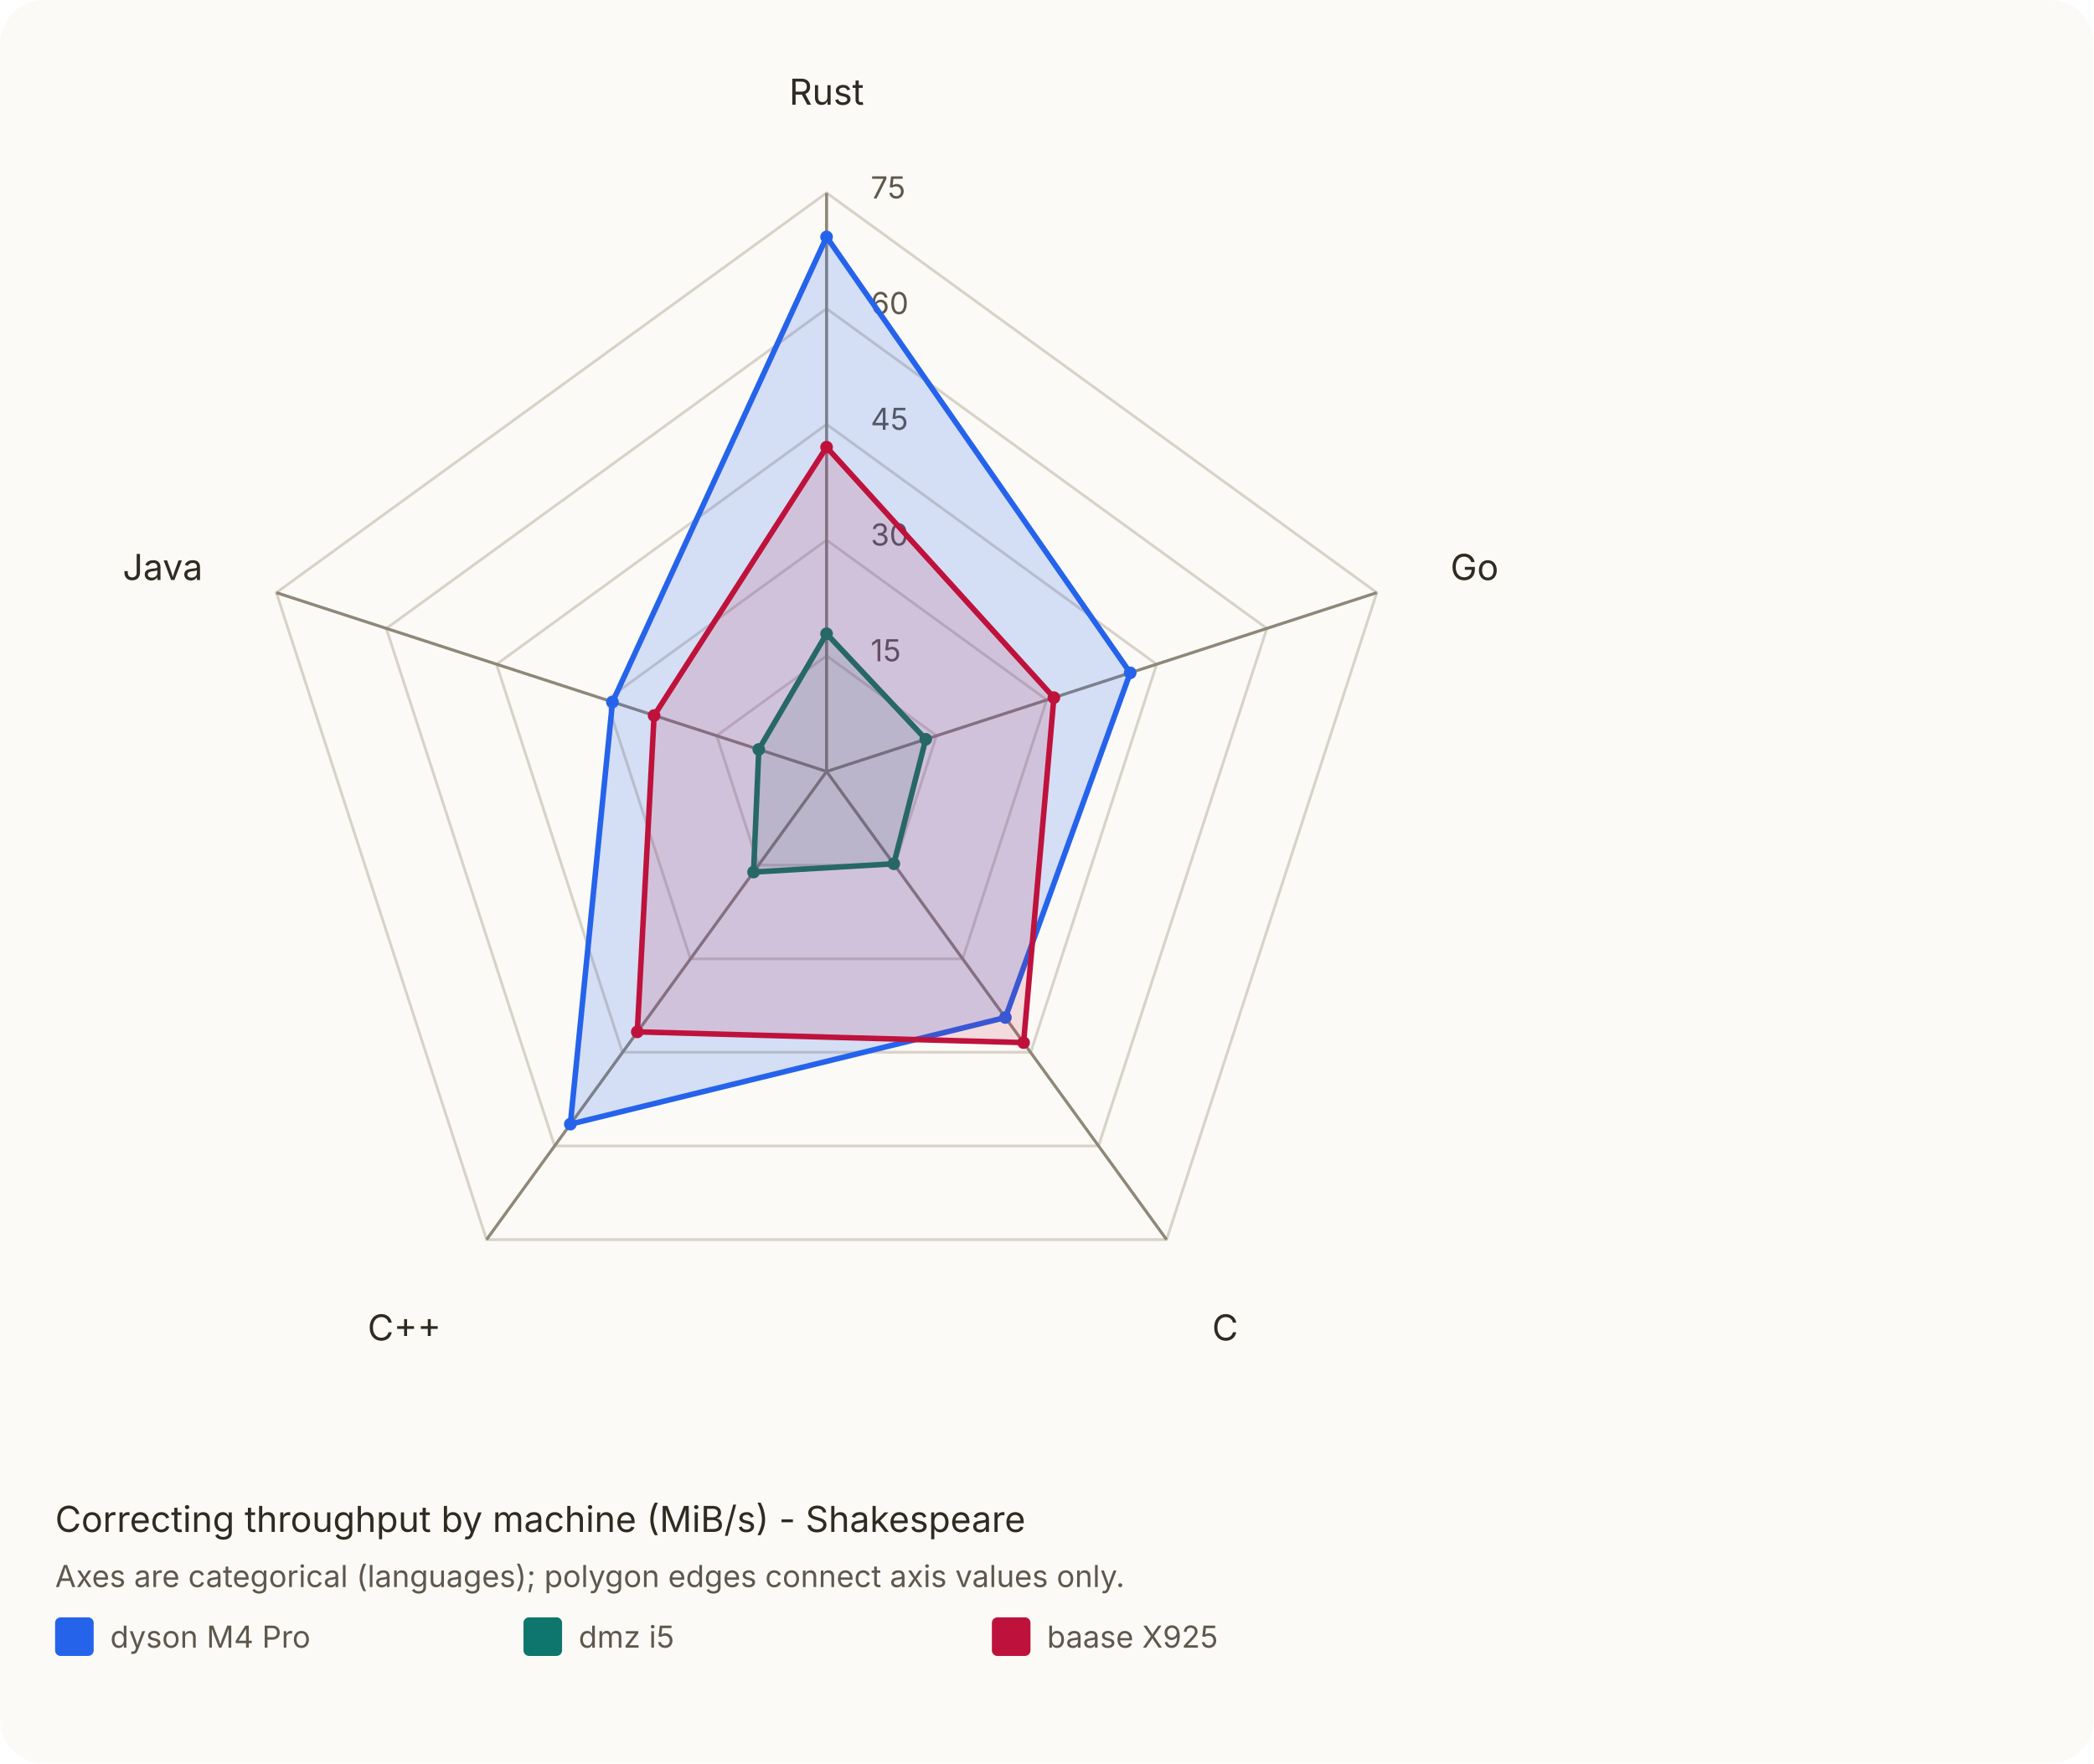
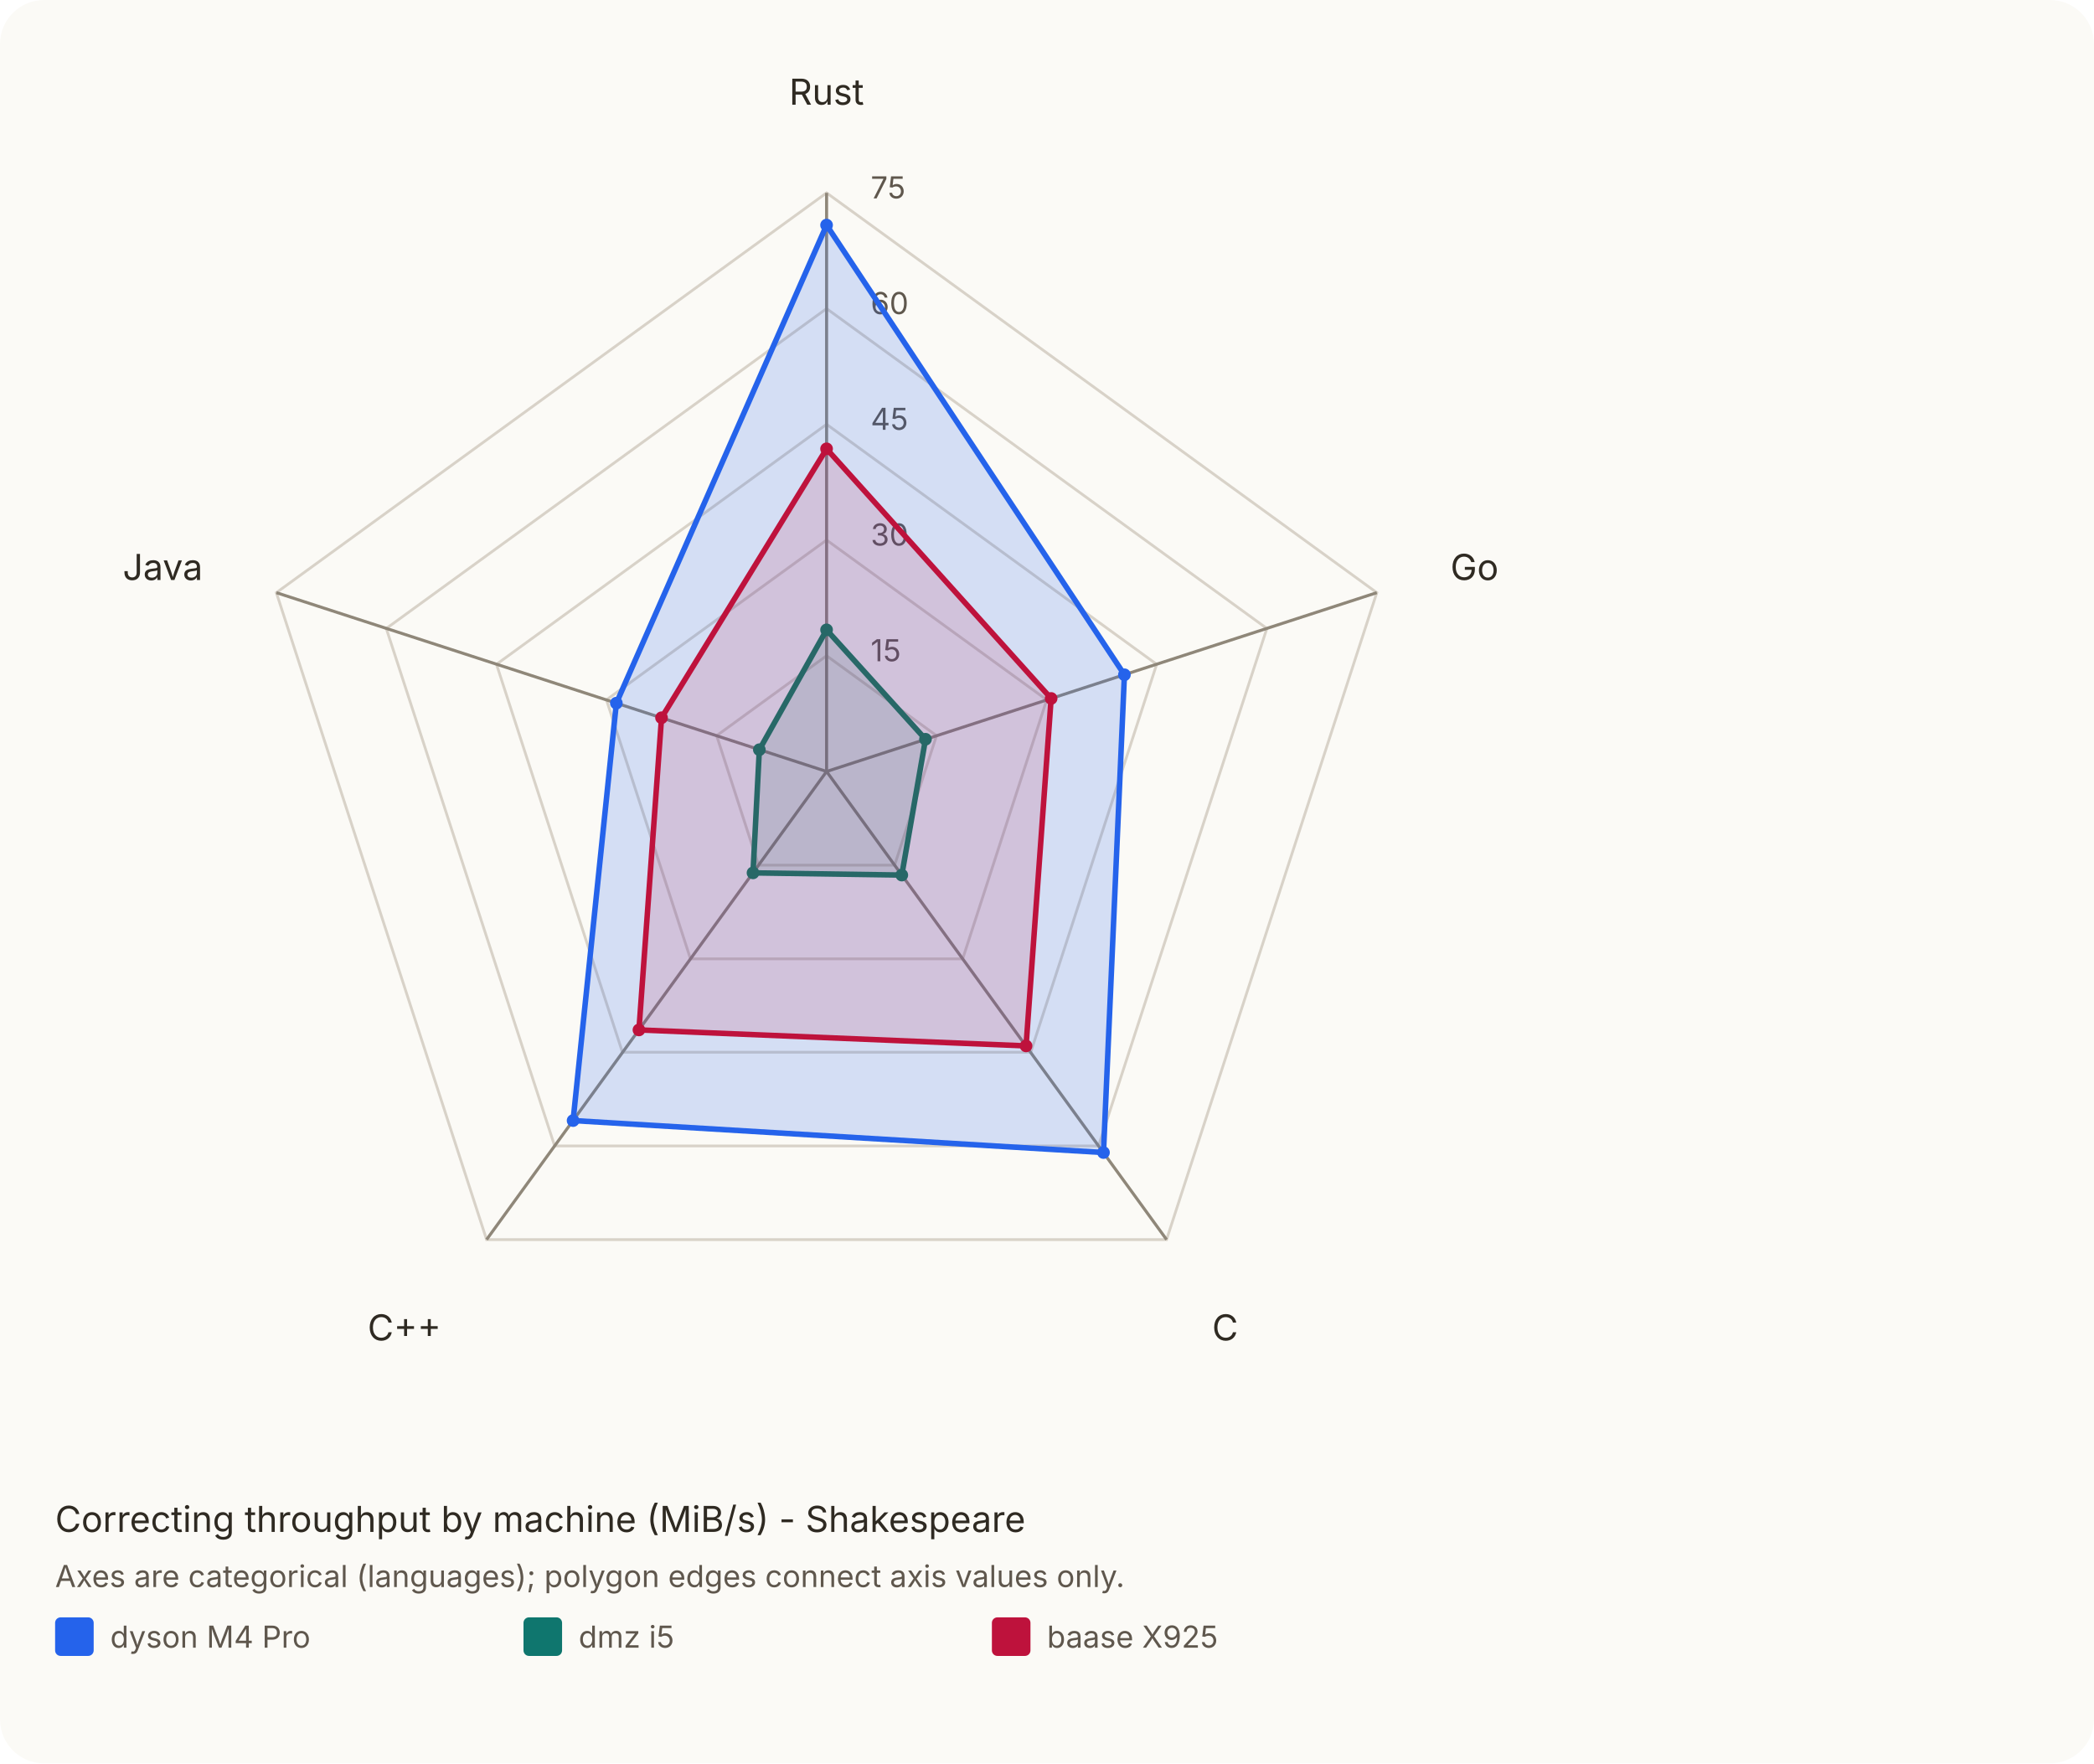
<svg xmlns="http://www.w3.org/2000/svg" viewBox="0 0 760 640" role="img" aria-labelledby="title desc">
  <style>
    .bg { fill: #fbfaf6; }
    .grid { fill: none; stroke: #d8d2c8; stroke-width: 1; }
    .axis { stroke: #8f8779; stroke-width: 1.1; }
    .label { fill: #2f2a22; font: 13px ui-sans-serif, -apple-system, BlinkMacSystemFont, "Segoe UI", sans-serif; }
    .small { fill: #5f574d; font: 11px ui-sans-serif, -apple-system, BlinkMacSystemFont, "Segoe UI", sans-serif; }
  </style>
  <rect class="bg" x="0" y="0" width="760" height="640" rx="16" />
  <polygon class="grid" points="300.0,238.0 339.9,267.0 324.7,314.0 275.3,314.0 260.1,267.0" />
  <polygon class="grid" points="300.0,196.0 379.9,254.0 349.4,348.0 250.6,348.0 220.1,254.0" />
  <polygon class="grid" points="300.0,154.0 419.8,241.1 374.1,381.9 225.9,381.9 180.2,241.1" />
  <polygon class="grid" points="300.0,112.0 459.8,228.1 398.7,415.9 201.3,415.9 140.2,228.1" />
  <polygon class="grid" points="300.0,70.0 499.7,215.1 423.4,449.9 176.6,449.9 100.3,215.1" />
  <line class="axis" x1="300" y1="280" x2="300.0" y2="70.0" />
  <line class="axis" x1="300" y1="280" x2="499.7" y2="215.1" />
  <line class="axis" x1="300" y1="280" x2="423.4" y2="449.9" />
  <line class="axis" x1="300" y1="280" x2="176.6" y2="449.9" />
  <line class="axis" x1="300" y1="280" x2="100.3" y2="215.1" />
  <text class="small" x="316.0" y="240.0">15</text>
  <text class="small" x="316.0" y="198.0">30</text>
  <text class="small" x="316.0" y="156.0">45</text>
  <text class="small" x="316.0" y="114.0">60</text>
  <text class="small" x="316.0" y="72.0">75</text>
  <text class="label" x="300.0" y="38.0" text-anchor="middle">Rust</text>
  <text class="label" x="526.4" y="210.5" text-anchor="start">Go</text>
  <text class="label" x="439.9" y="486.5" text-anchor="start">C</text>
  <text class="label" x="160.1" y="486.5" text-anchor="end">C++</text>
  <text class="label" x="73.6" y="210.5" text-anchor="end">Java</text>
-   <polygon points="300.0,86.0 410.2,244.2 364.9,369.3 207.0,408.0 222.3,254.8" fill="#2563eb" fill-opacity="0.18" stroke="#2563eb" stroke-width="2" />
-   <circle cx="300.0" cy="86.0" r="2.3" fill="#2563eb" />
-   <circle cx="410.2" cy="244.2" r="2.3" fill="#2563eb" />
-   <circle cx="364.9" cy="369.3" r="2.3" fill="#2563eb" />
-   <circle cx="207.0" cy="408.0" r="2.3" fill="#2563eb" />
-   <circle cx="222.3" cy="254.8" r="2.3" fill="#2563eb" />
-   <polygon points="300.0,230.0 336.0,268.3 324.4,313.5 273.5,316.5 275.4,272.0" fill="#0f766e" fill-opacity="0.14" stroke="#0f766e" stroke-width="2" />
-   <circle cx="300.0" cy="230.0" r="2.3" fill="#0f766e" />
-   <circle cx="336.0" cy="268.3" r="2.3" fill="#0f766e" />
-   <circle cx="324.4" cy="313.5" r="2.3" fill="#0f766e" />
-   <circle cx="273.5" cy="316.5" r="2.3" fill="#0f766e" />
-   <circle cx="275.4" cy="272.0" r="2.3" fill="#0f766e" />
-   <polygon points="300.0,162.3 382.5,253.2 371.5,378.4 231.3,374.5 237.4,259.7" fill="#be123c" fill-opacity="0.14" stroke="#be123c" stroke-width="2" />
-   <circle cx="300.0" cy="162.3" r="2.3" fill="#be123c" />
-   <circle cx="382.5" cy="253.2" r="2.3" fill="#be123c" />
-   <circle cx="371.5" cy="378.4" r="2.3" fill="#be123c" />
-   <circle cx="231.3" cy="374.5" r="2.3" fill="#be123c" />
-   <circle cx="237.4" cy="259.7" r="2.3" fill="#be123c" />
+   <polygon points="300.0,81.7 408.1,244.9 400.5,418.3 208.0,406.7 223.7,255.2" fill="#2563eb" fill-opacity="0.18" stroke="#2563eb" stroke-width="2" />
+   <circle cx="300.0" cy="81.7" r="2.3" fill="#2563eb" />
+   <circle cx="408.1" cy="244.9" r="2.3" fill="#2563eb" />
+   <circle cx="400.5" cy="418.3" r="2.3" fill="#2563eb" />
+   <circle cx="208.0" cy="406.7" r="2.3" fill="#2563eb" />
+   <circle cx="223.7" cy="255.2" r="2.3" fill="#2563eb" />
+   <polygon points="300.0,228.6 335.9,268.3 327.3,317.6 273.3,316.8 275.6,272.1" fill="#0f766e" fill-opacity="0.14" stroke="#0f766e" stroke-width="2" />
+   <circle cx="300.0" cy="228.6" r="2.3" fill="#0f766e" />
+   <circle cx="335.9" cy="268.3" r="2.3" fill="#0f766e" />
+   <circle cx="327.3" cy="317.6" r="2.3" fill="#0f766e" />
+   <circle cx="273.3" cy="316.8" r="2.3" fill="#0f766e" />
+   <circle cx="275.6" cy="272.1" r="2.3" fill="#0f766e" />
+   <polygon points="300.0,162.9 381.5,253.5 372.4,379.6 231.9,373.8 240.1,260.5" fill="#be123c" fill-opacity="0.14" stroke="#be123c" stroke-width="2" />
+   <circle cx="300.0" cy="162.9" r="2.3" fill="#be123c" />
+   <circle cx="381.5" cy="253.5" r="2.3" fill="#be123c" />
+   <circle cx="372.4" cy="379.6" r="2.3" fill="#be123c" />
+   <circle cx="231.9" cy="373.8" r="2.3" fill="#be123c" />
+   <circle cx="240.1" cy="260.5" r="2.3" fill="#be123c" />
  <text class="label" x="20" y="556">Correcting throughput by machine (MiB/s) - Shakespeare</text>
  <text class="small" x="20" y="576">Axes are categorical (languages); polygon edges connect axis values only.</text>
  <rect x="20" y="587" width="14" height="14" rx="2" fill="#2563eb" />
  <text class="small" x="40" y="598">dyson M4 Pro</text>
  <rect x="190" y="587" width="14" height="14" rx="2" fill="#0f766e" />
  <text class="small" x="210" y="598">dmz i5</text>
  <rect x="360" y="587" width="14" height="14" rx="2" fill="#be123c" />
  <text class="small" x="380" y="598">baase X925</text>
</svg>
